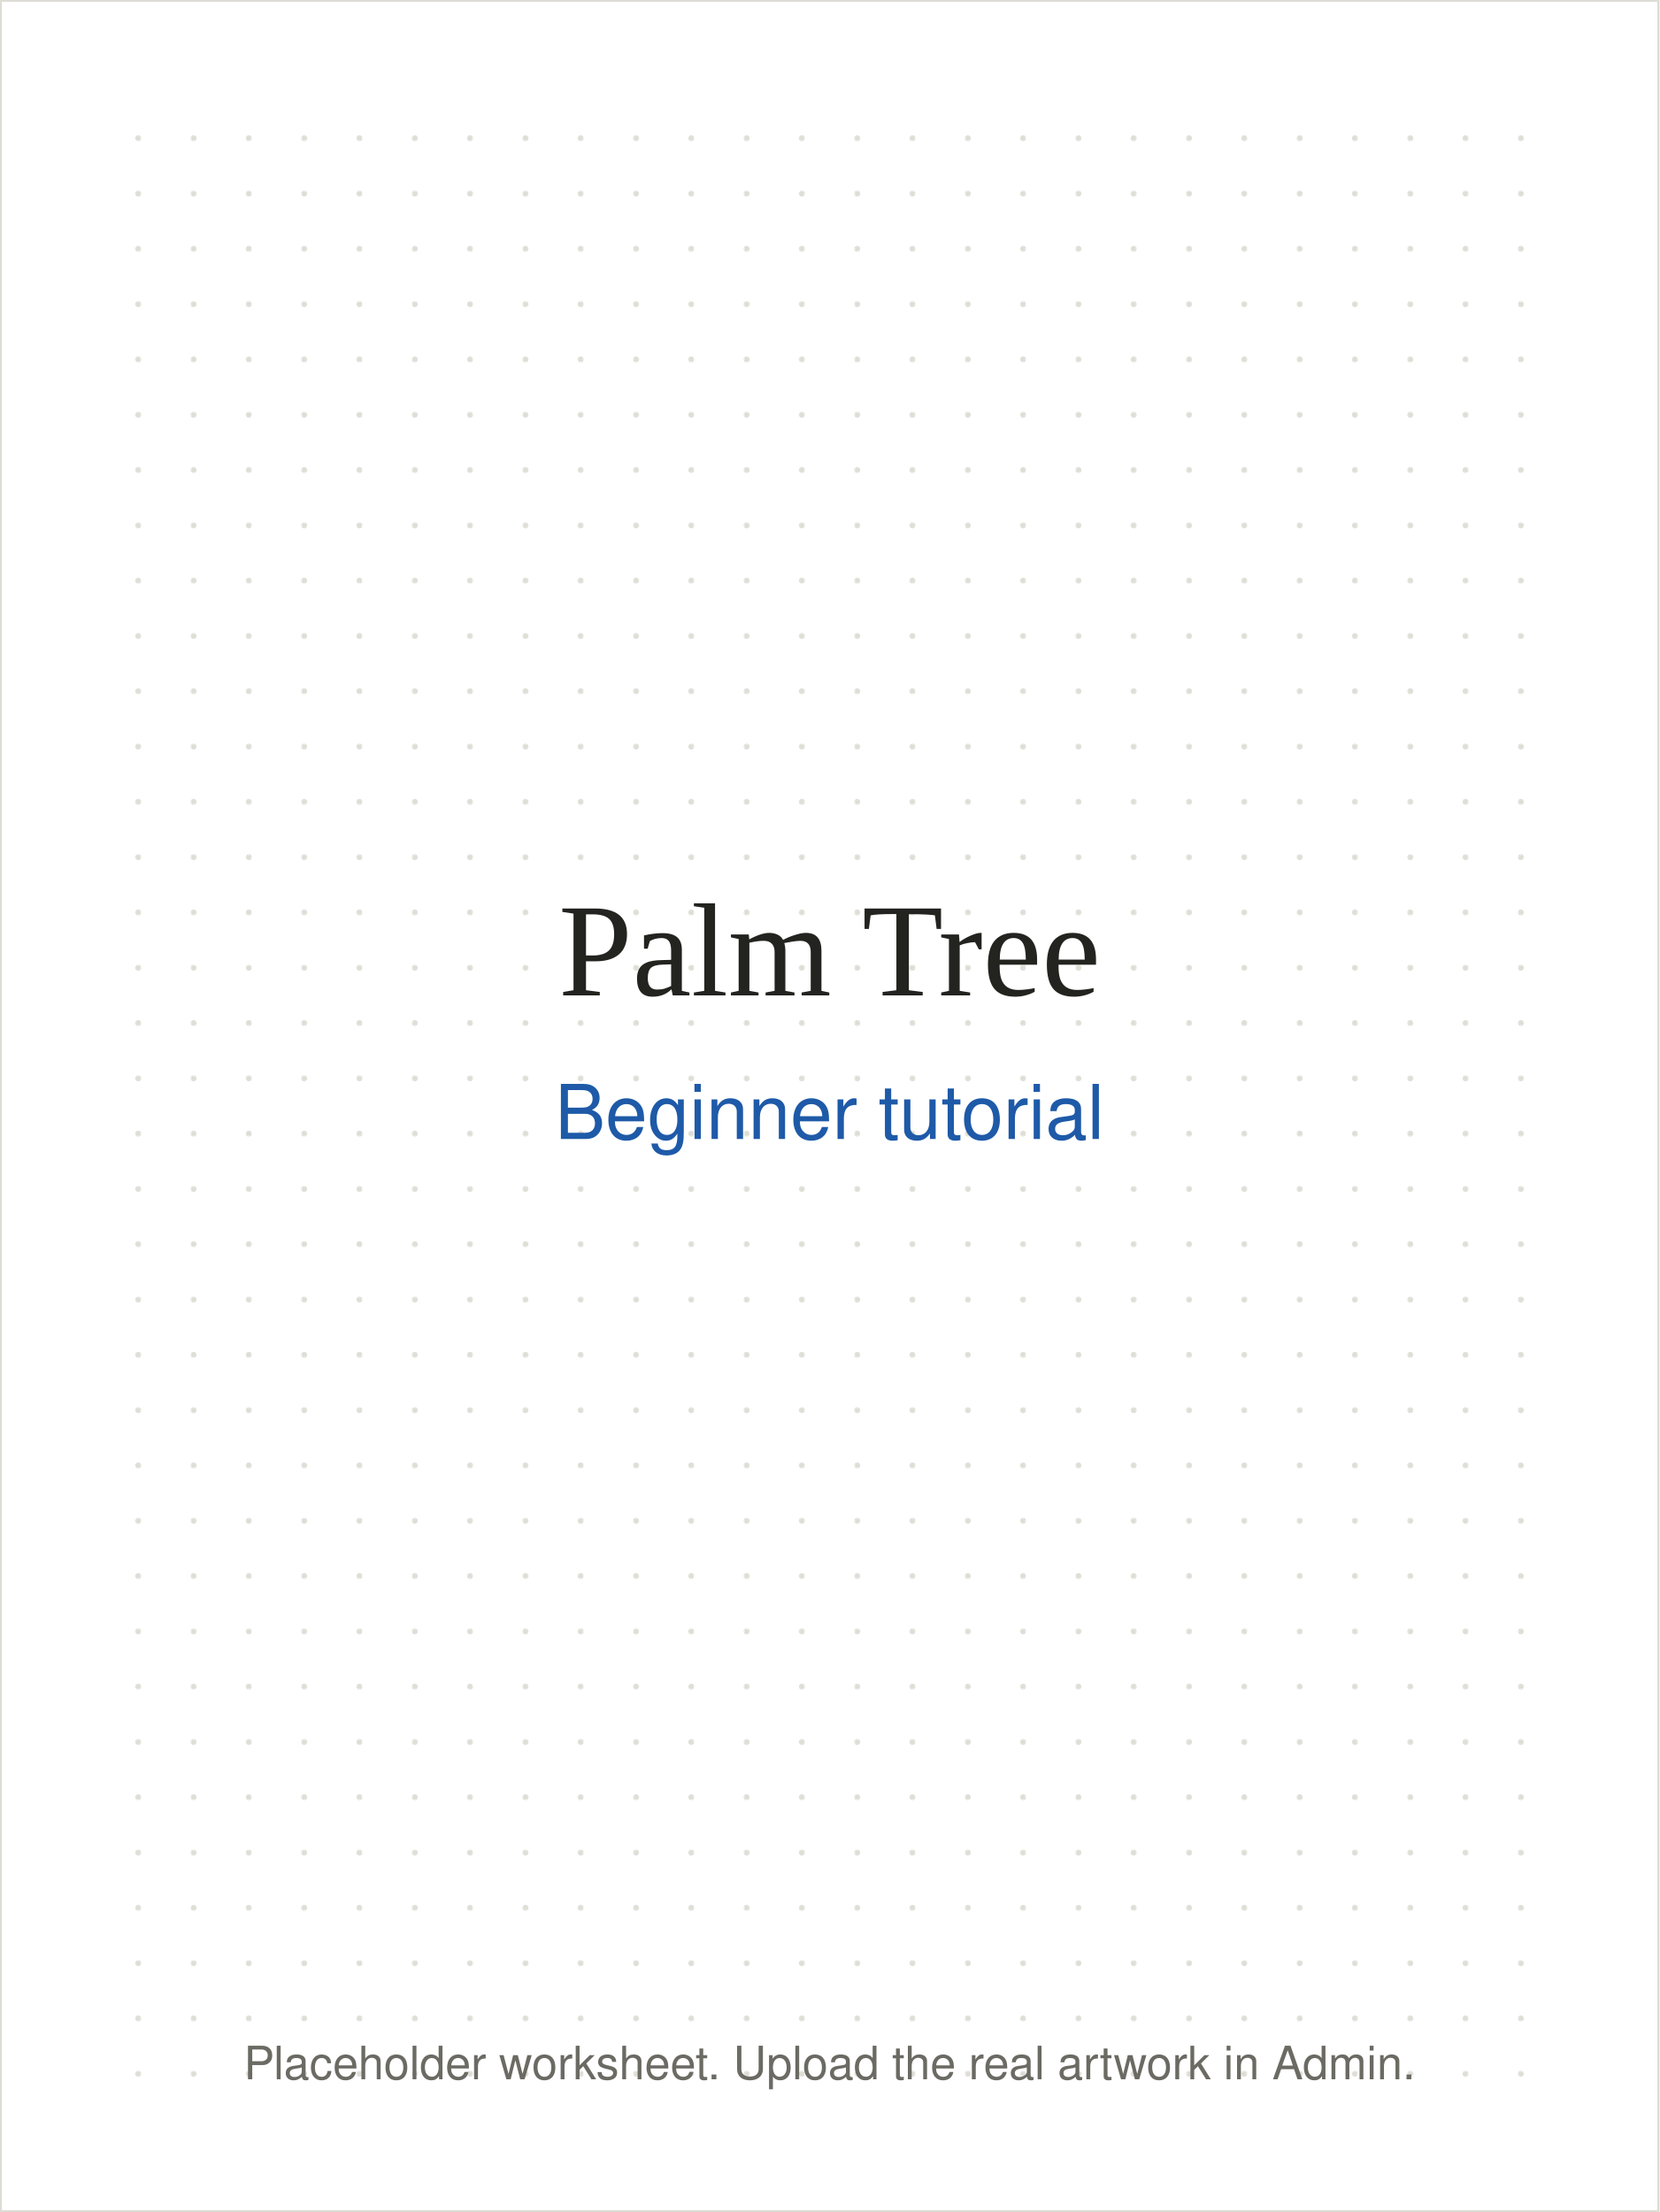
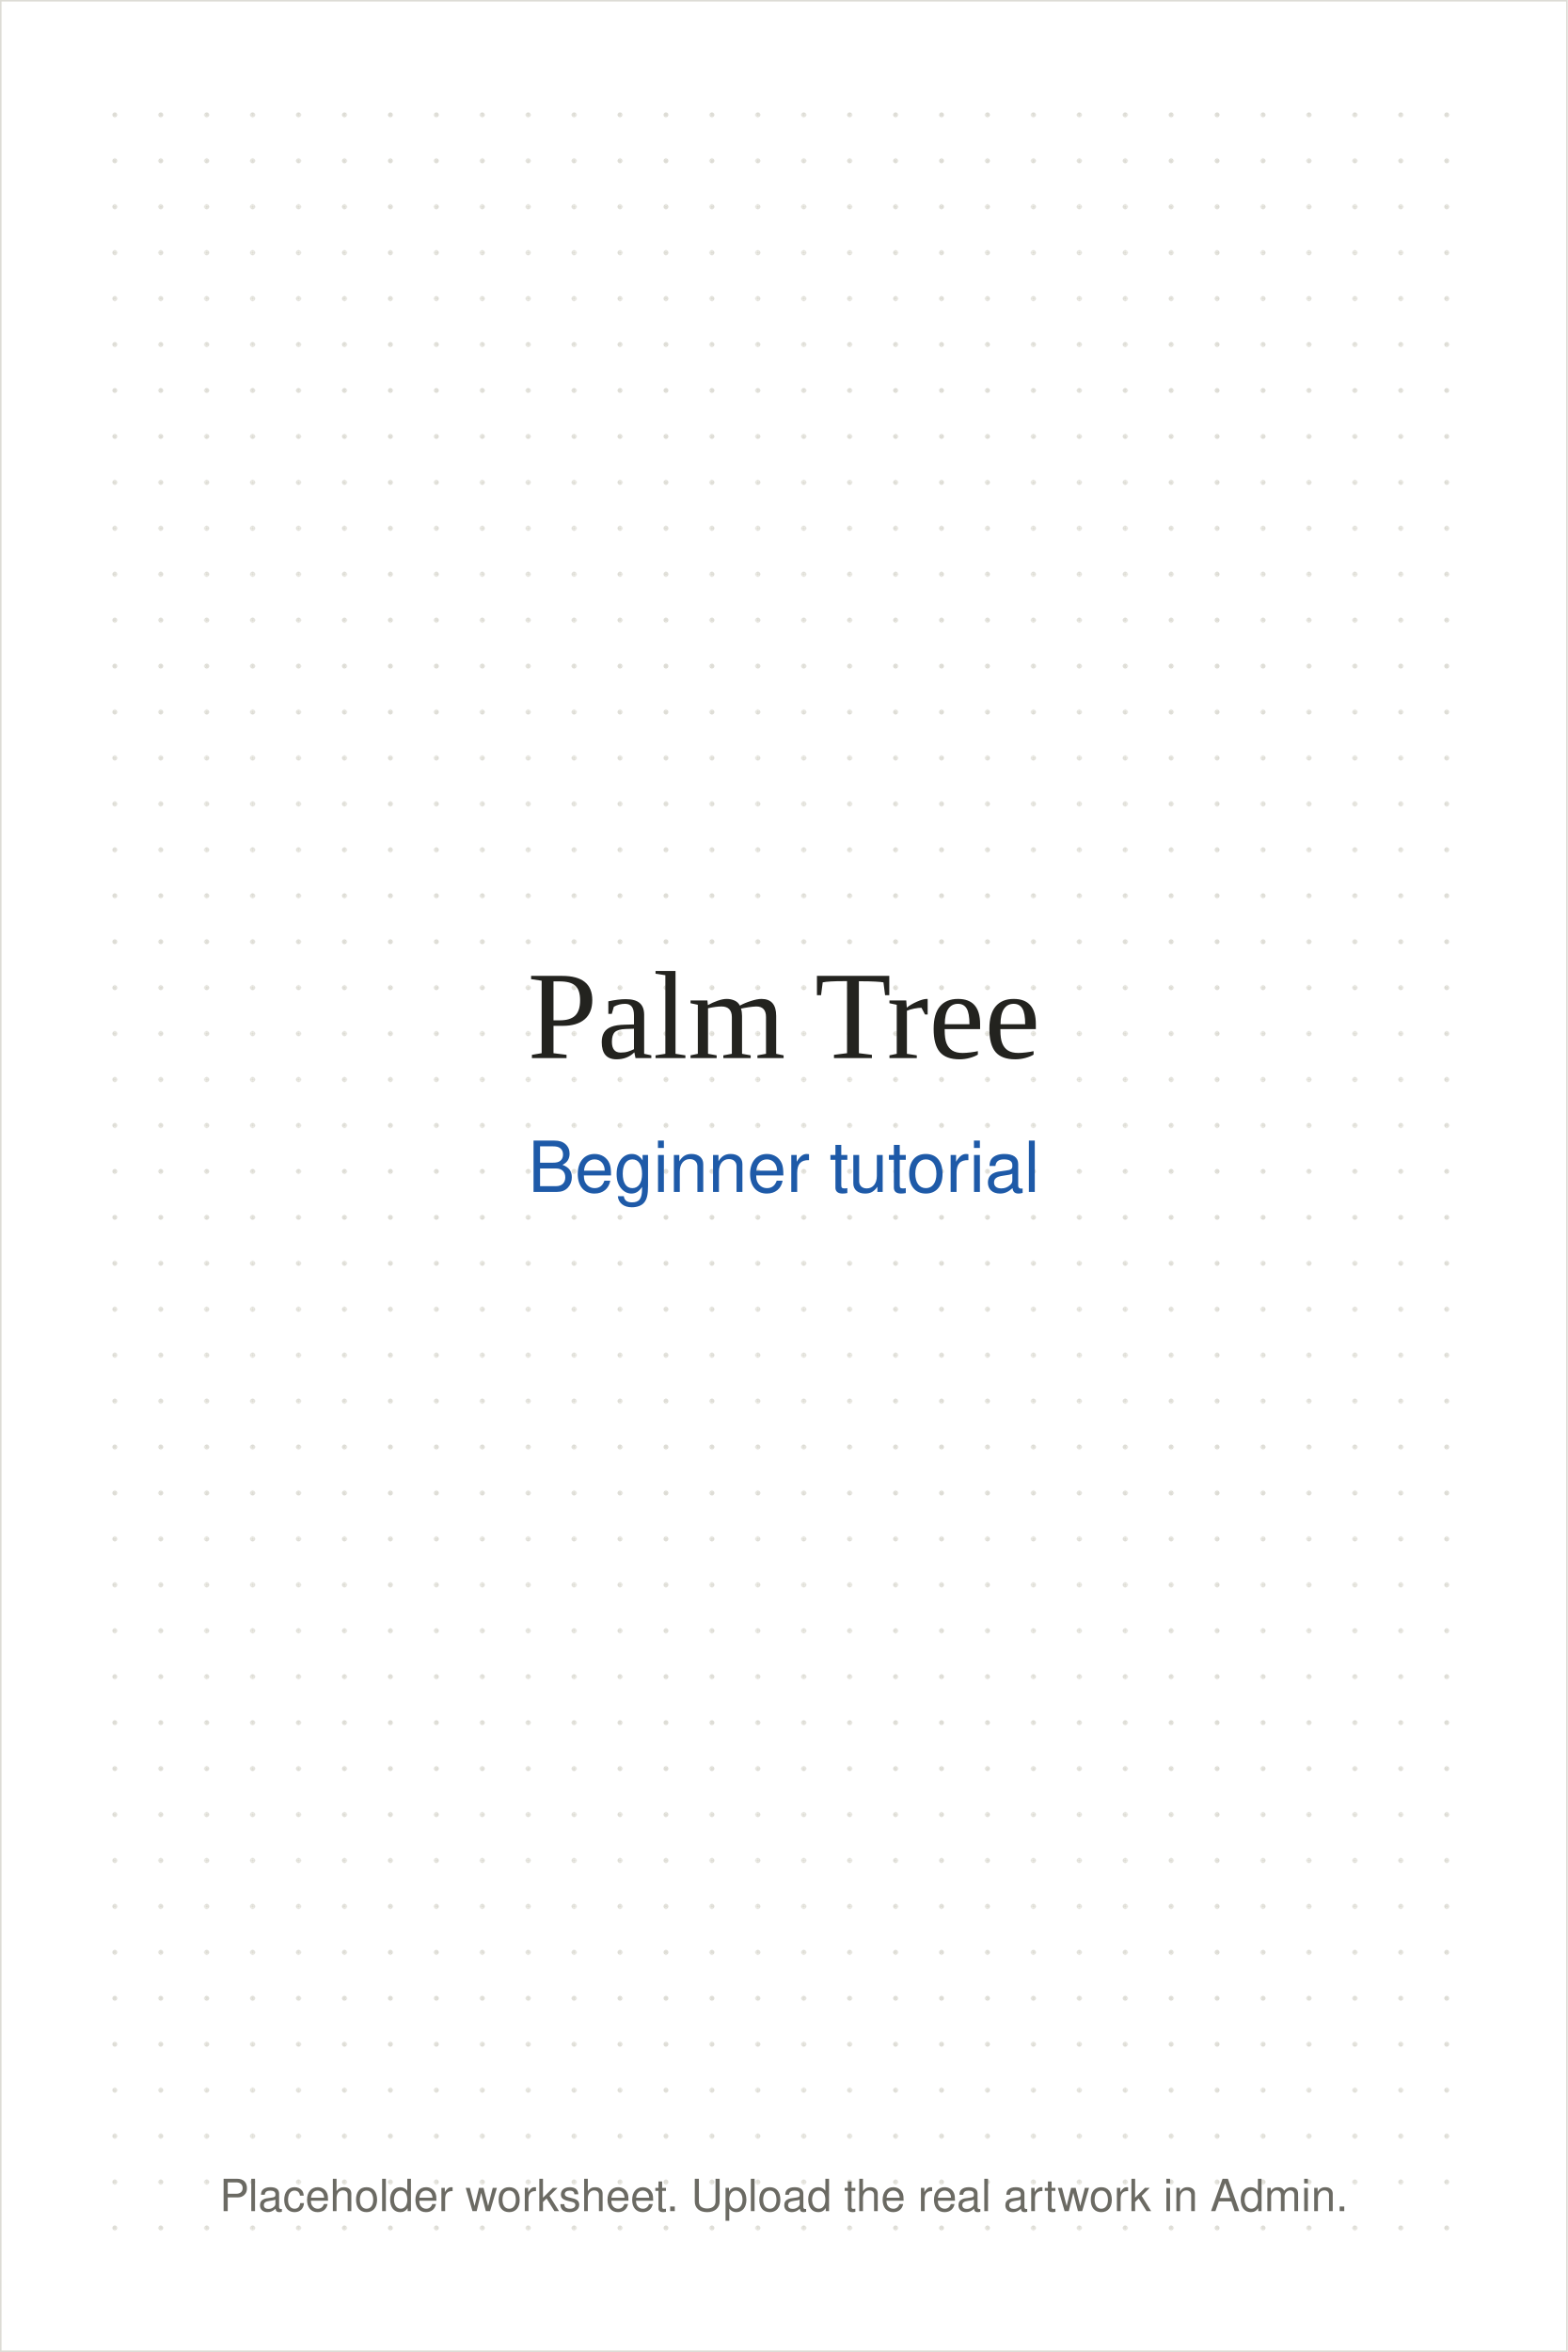
- <svg xmlns="http://www.w3.org/2000/svg" width="900" height="1200" viewBox="0 0 900 1200" role="img" aria-label="Palm Tree, Beginner tutorial">
+ <svg xmlns="http://www.w3.org/2000/svg" width="1024" height="1536" viewBox="0 0 1024 1536" role="img" aria-label="Palm Tree, Beginner tutorial">
  <defs>
    <pattern id="dots" width="30" height="30" patternUnits="userSpaceOnUse">
      <circle cx="15" cy="15" r="1.6" fill="#DDDCD5" />
    </pattern>
  </defs>
-   <rect width="900" height="1200" fill="#FFFFFF" />
-   <rect x="63" y="63" width="774" height="1074" fill="url(#dots)" />
-   <rect x="0.5" y="0.5" width="899" height="1199" fill="none" stroke="#DDDCD5" />
-   <text x="450" y="540" text-anchor="middle" font-family="Georgia, 'Times New Roman', serif" font-size="72" fill="#23231F">Palm Tree</text>
-   <text x="450" y="617.9" text-anchor="middle" font-family="-apple-system, 'Segoe UI', Helvetica, Arial, sans-serif" font-size="41" fill="#1E5AA8">Beginner tutorial</text>
-   <text x="450" y="1128" text-anchor="middle" font-family="-apple-system, 'Segoe UI', Helvetica, Arial, sans-serif" font-size="25" fill="#6B6A63">Placeholder worksheet. Upload the real artwork in Admin.</text>
+   <rect width="1024" height="1536" fill="#FFFFFF" />
+   <rect x="72" y="72" width="880" height="1392" fill="url(#dots)" />
+   <rect x="0.5" y="0.5" width="1023" height="1535" fill="none" stroke="#DDDCD5" />
+   <text x="512" y="691" text-anchor="middle" font-family="Georgia, 'Times New Roman', serif" font-size="82" fill="#23231F">Palm Tree</text>
+   <text x="512" y="778.4" text-anchor="middle" font-family="-apple-system, 'Segoe UI', Helvetica, Arial, sans-serif" font-size="46" fill="#1E5AA8">Beginner tutorial</text>
+   <text x="512" y="1444" text-anchor="middle" font-family="-apple-system, 'Segoe UI', Helvetica, Arial, sans-serif" font-size="29" fill="#6B6A63">Placeholder worksheet. Upload the real artwork in Admin.</text>
</svg>
